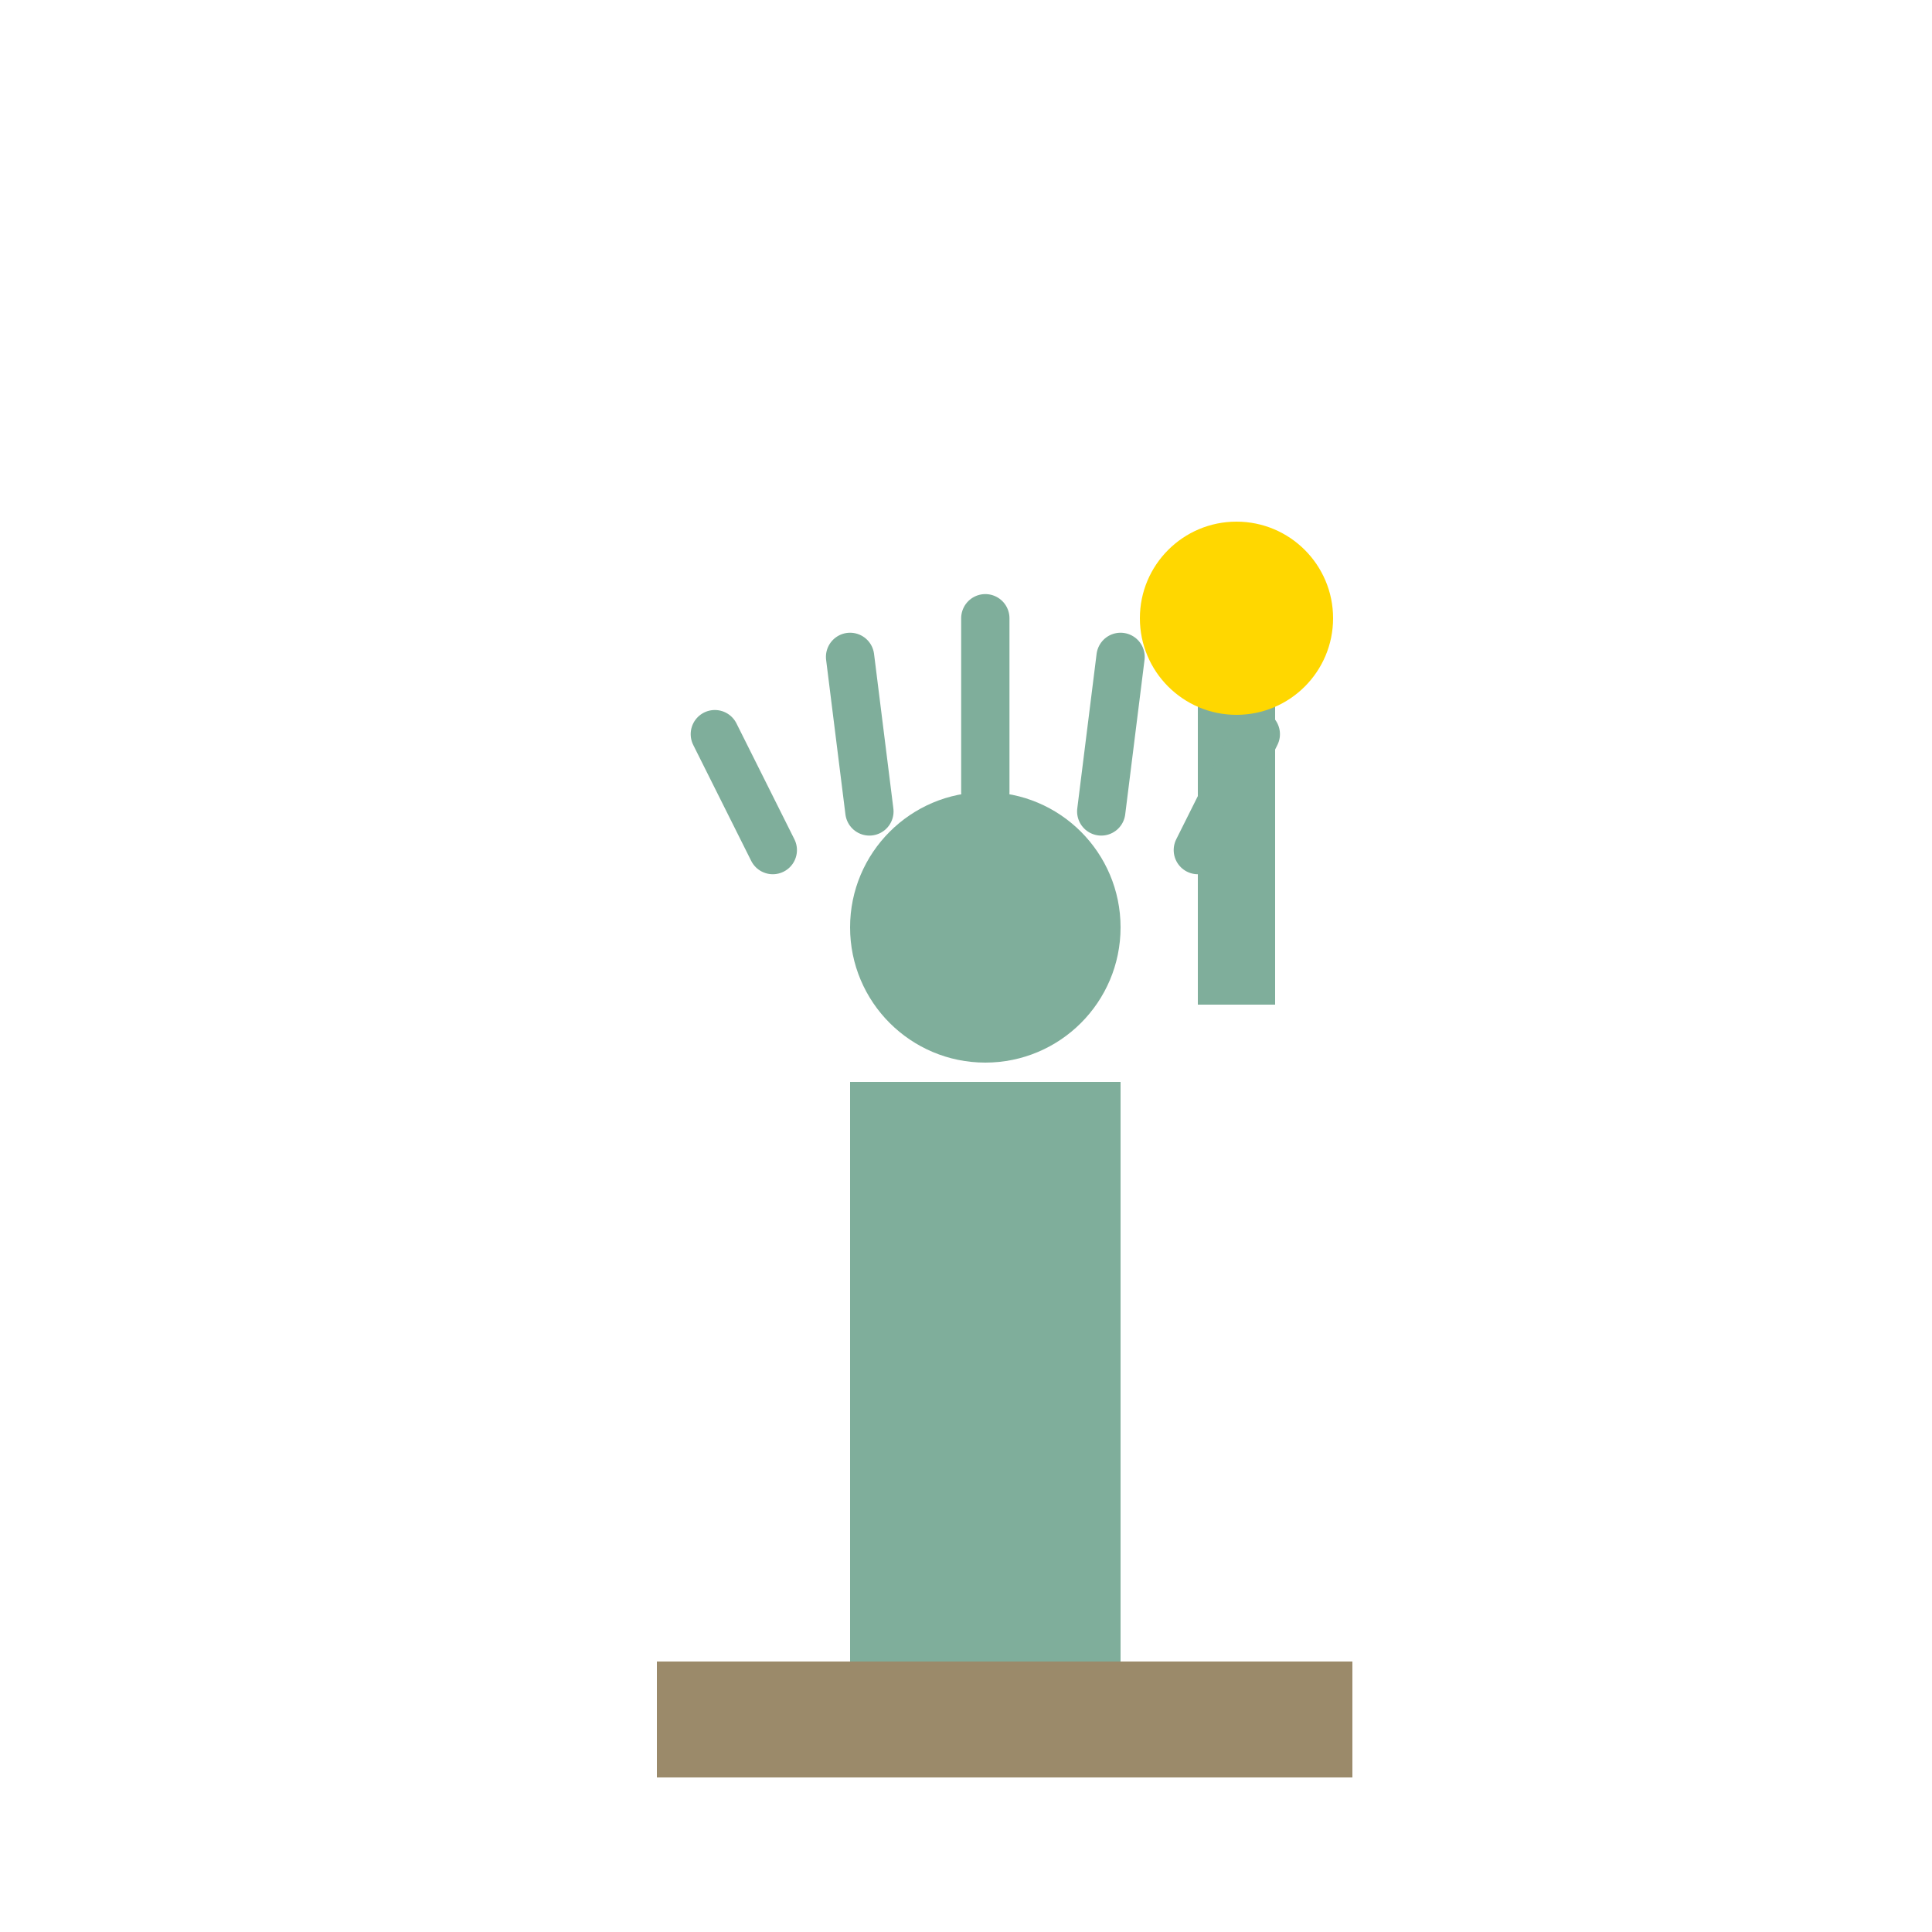
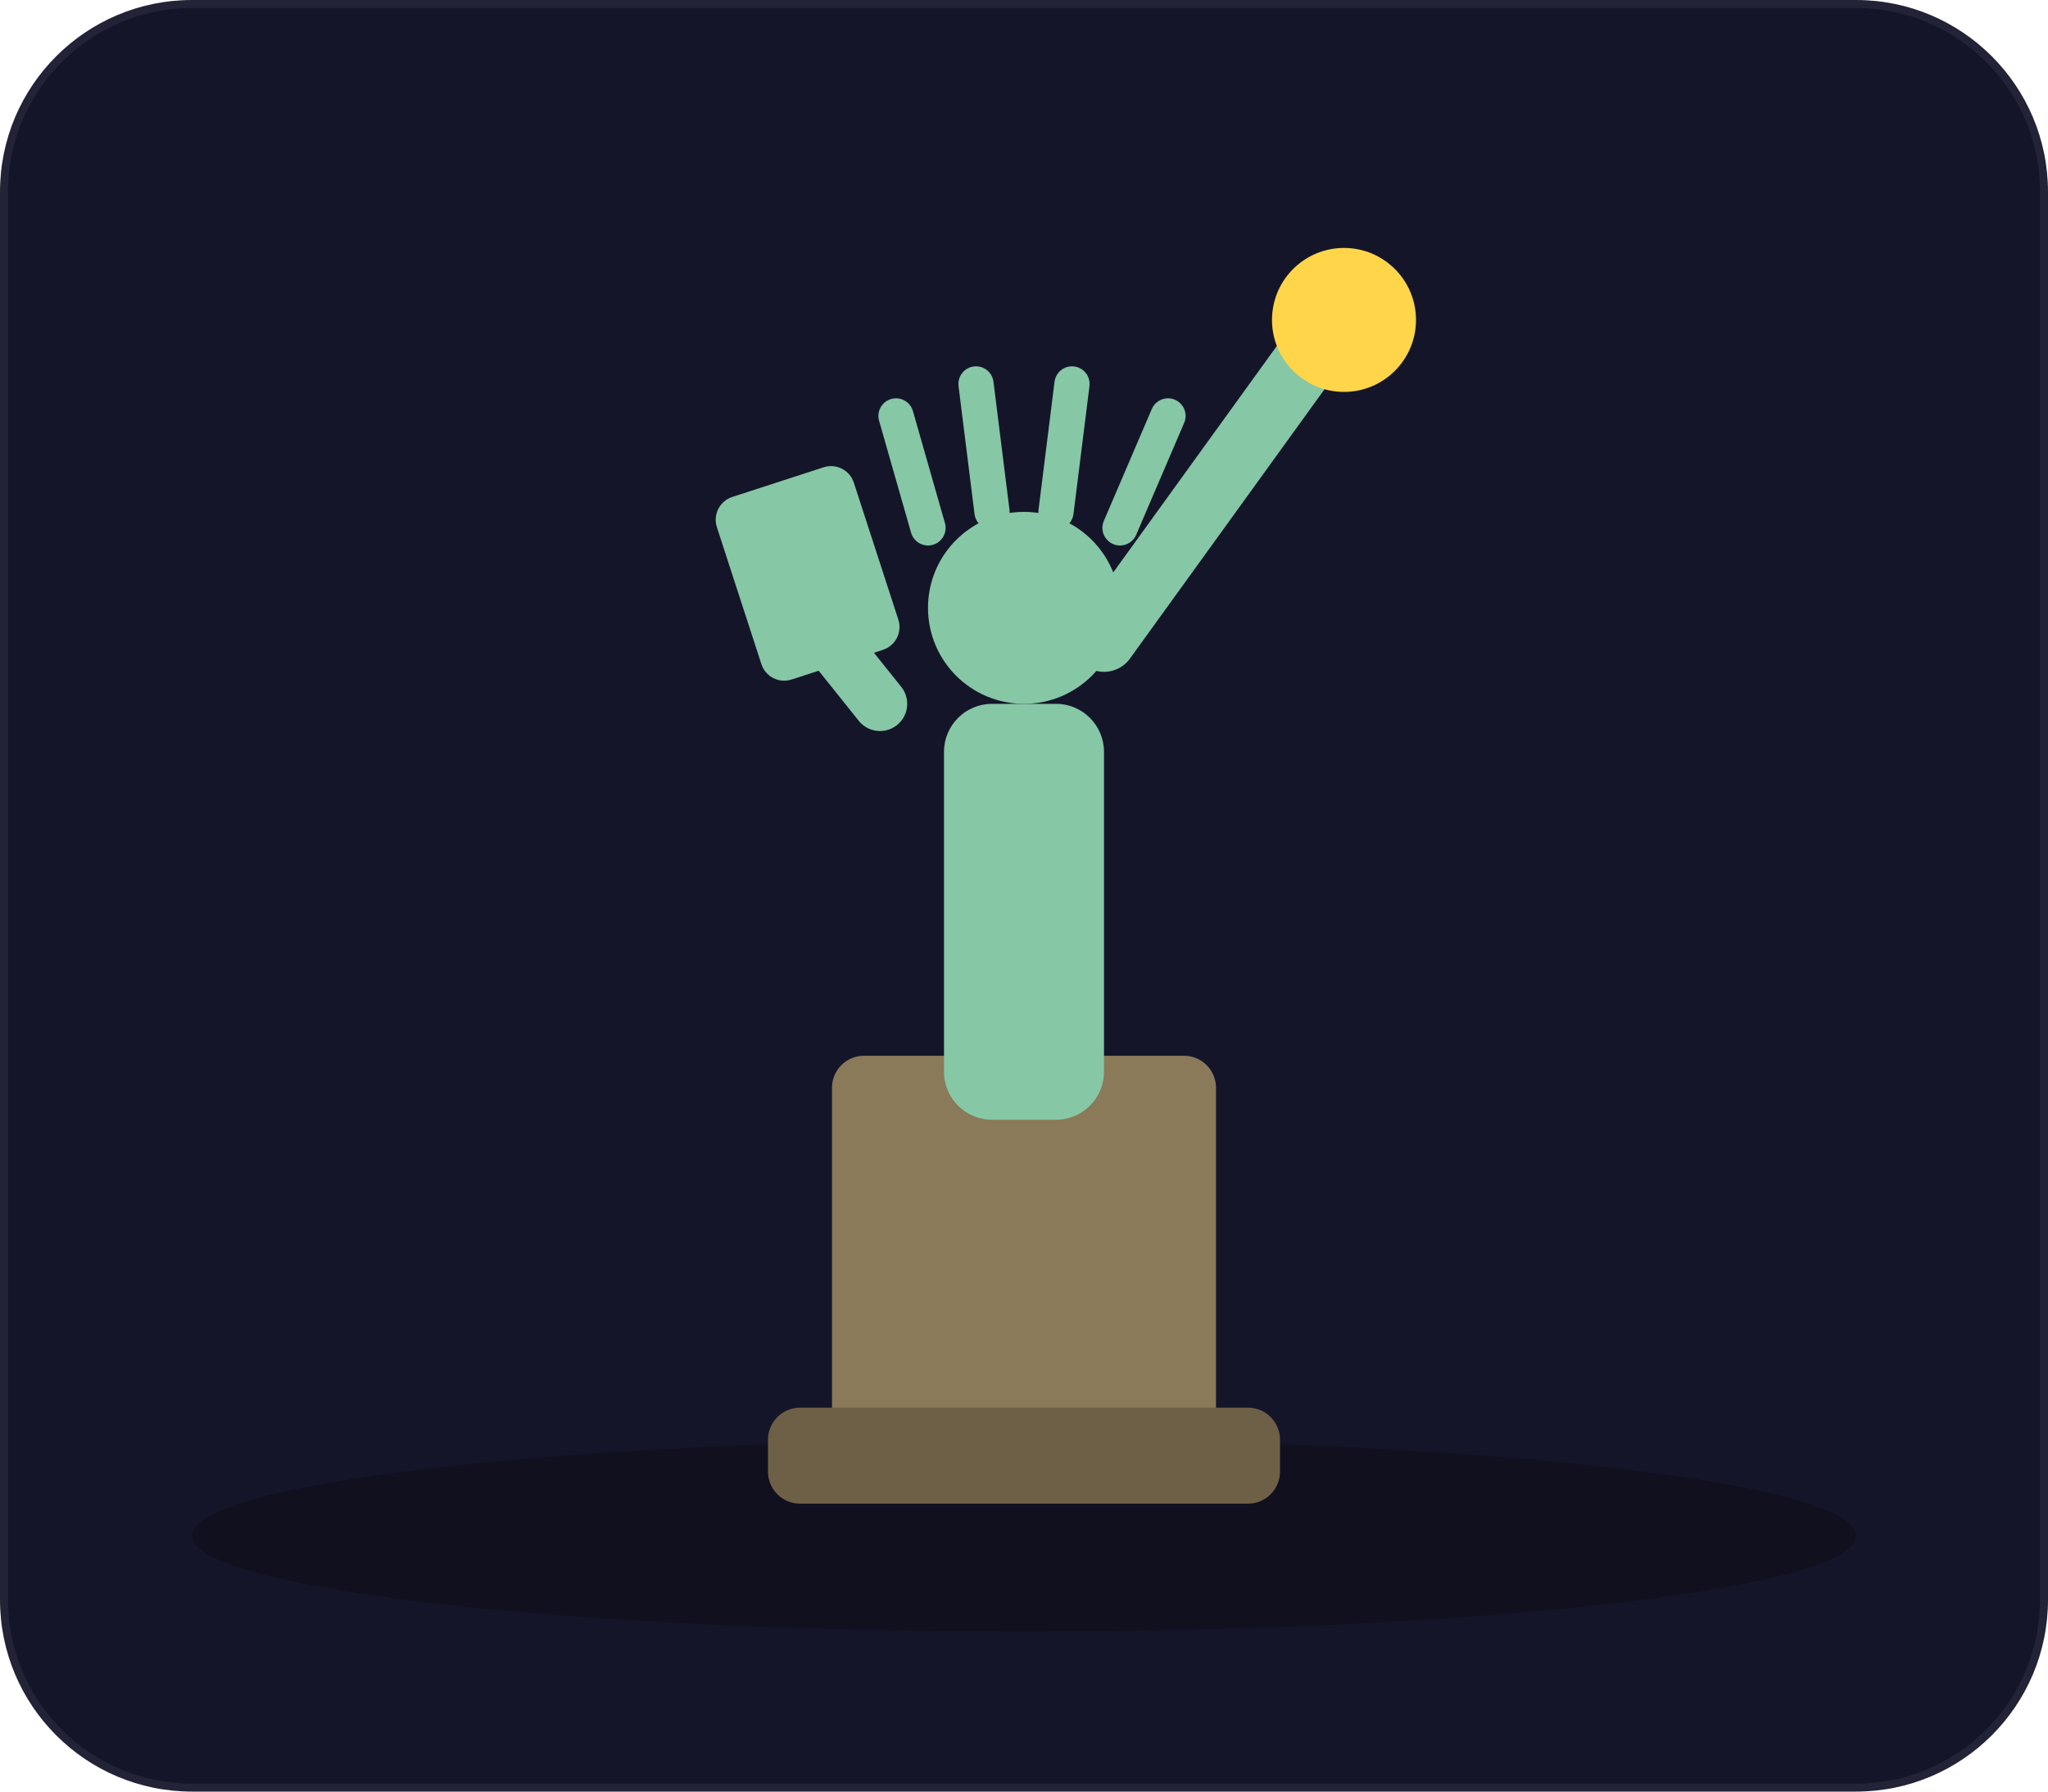
- <svg xmlns="http://www.w3.org/2000/svg" viewBox="0 0 100 100">
-   <g fill="#7fae9b">
-     <rect x="44" y="56" width="14" height="30" />
-     <circle cx="51" cy="48" r="7" />
-     <path d="M62 34 h4 v18 h-4 z" />
+ <svg xmlns="http://www.w3.org/2000/svg" viewBox="0 0 128 112">
+   <rect width="128" height="112" rx="12" fill="#15152a" />
+   <rect width="128" height="112" rx="12" fill="none" stroke="rgba(255,255,255,.06)" />
+   <ellipse cx="64" cy="96" rx="52" ry="6" fill="rgba(0,0,0,.25)" />
+   <rect x="52" y="66" width="24" height="26" rx="2" fill="#8A7A5A" />
+   <rect x="48" y="88" width="32" height="6" rx="2" fill="#6E6047" />
+   <g fill="#86C7A6">
+     <rect x="59" y="44" width="10" height="26" rx="3" />
+     <circle cx="64" cy="38" r="6" />
+     <path d="M69 40 L82 22" stroke="#86C7A6" stroke-width="4" stroke-linecap="round" />
+     <path d="M55 44 L47 34" stroke="#86C7A6" stroke-width="3.4" stroke-linecap="round" />
+     <rect x="46" y="30" width="9" height="12" rx="1.5" transform="rotate(-18 50 36)" />
  </g>
-   <g stroke="#7fae9b" stroke-width="2.5" stroke-linecap="round">
-     <path d="M45 42 l-1 -8 M51 41 v-9 M57 42 l1 -8 M40 44 l-3 -6 M62 44 l3 -6" />
+   <g stroke="#86C7A6" stroke-width="2.2" stroke-linecap="round">
+     <path d="M58 33 l-2 -7 M62 32 l-1 -8 M66 32 l1 -8 M70 33 l3 -7" />
  </g>
-   <circle cx="64" cy="32" r="5" fill="#FFD700" />
-   <rect x="34" y="86" width="36" height="6" fill="#9b8a6a" />
+   <circle cx="84" cy="20" r="4.5" fill="#FFD54A" />
</svg>
